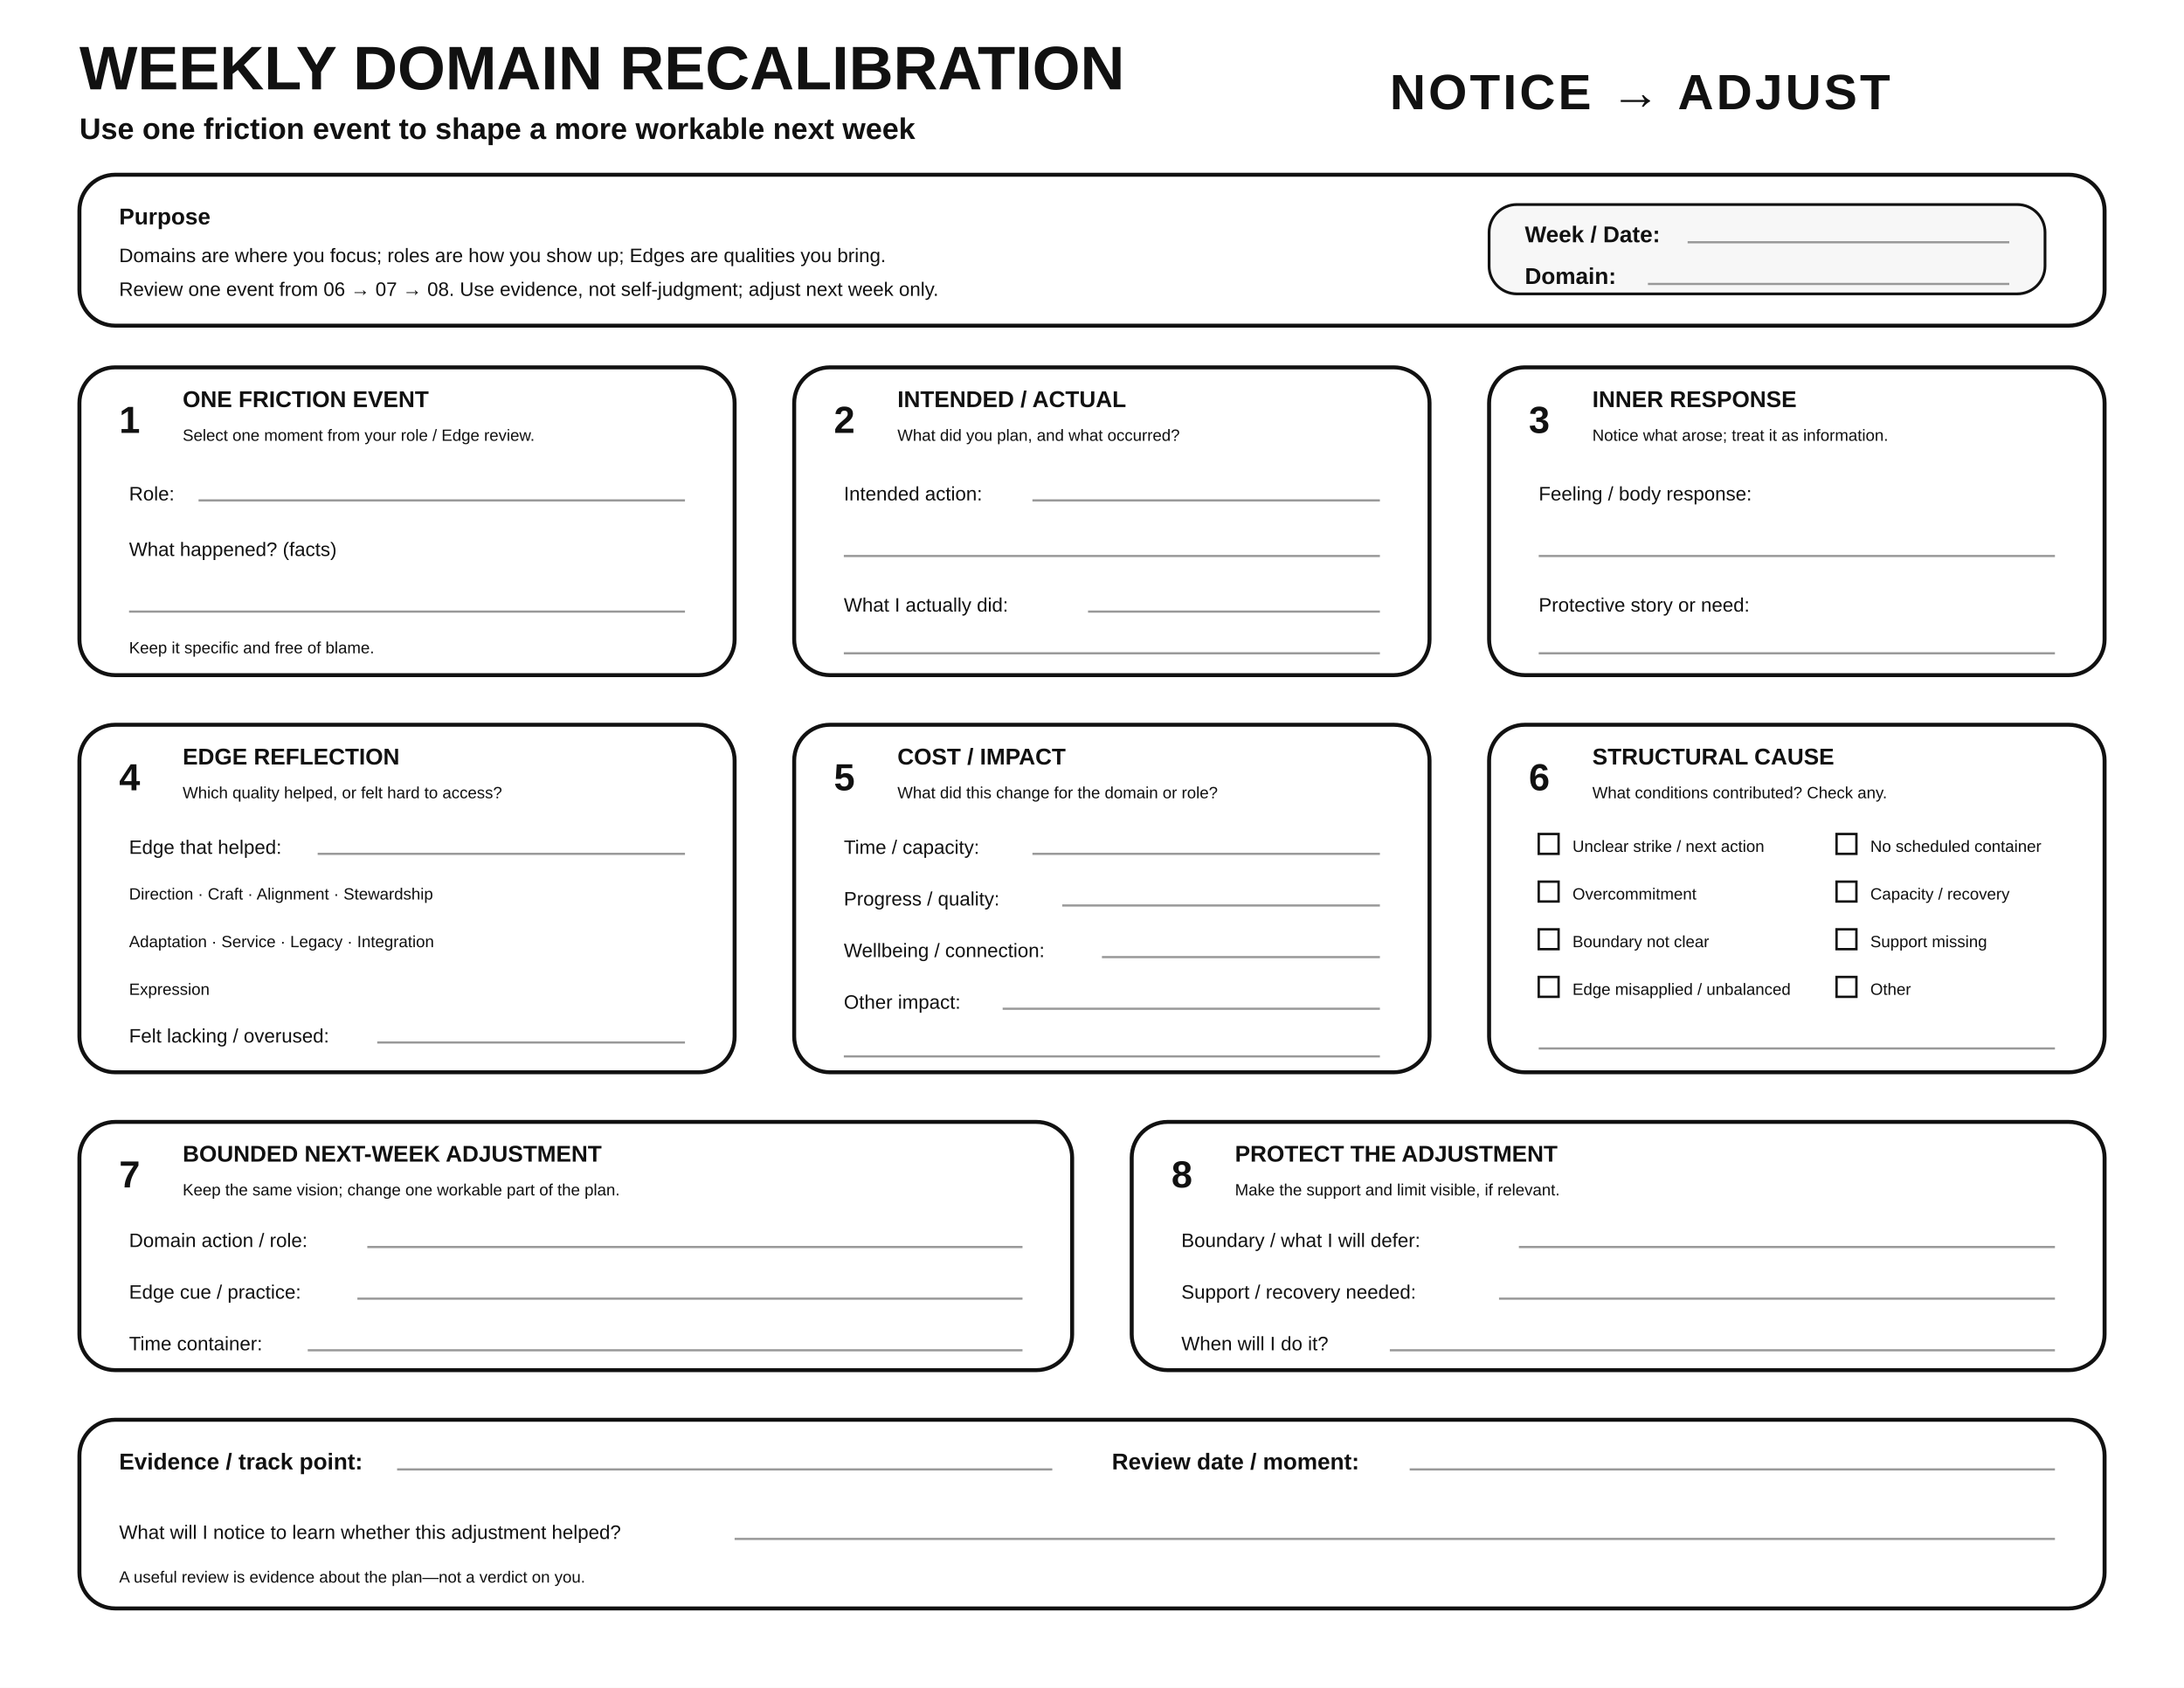
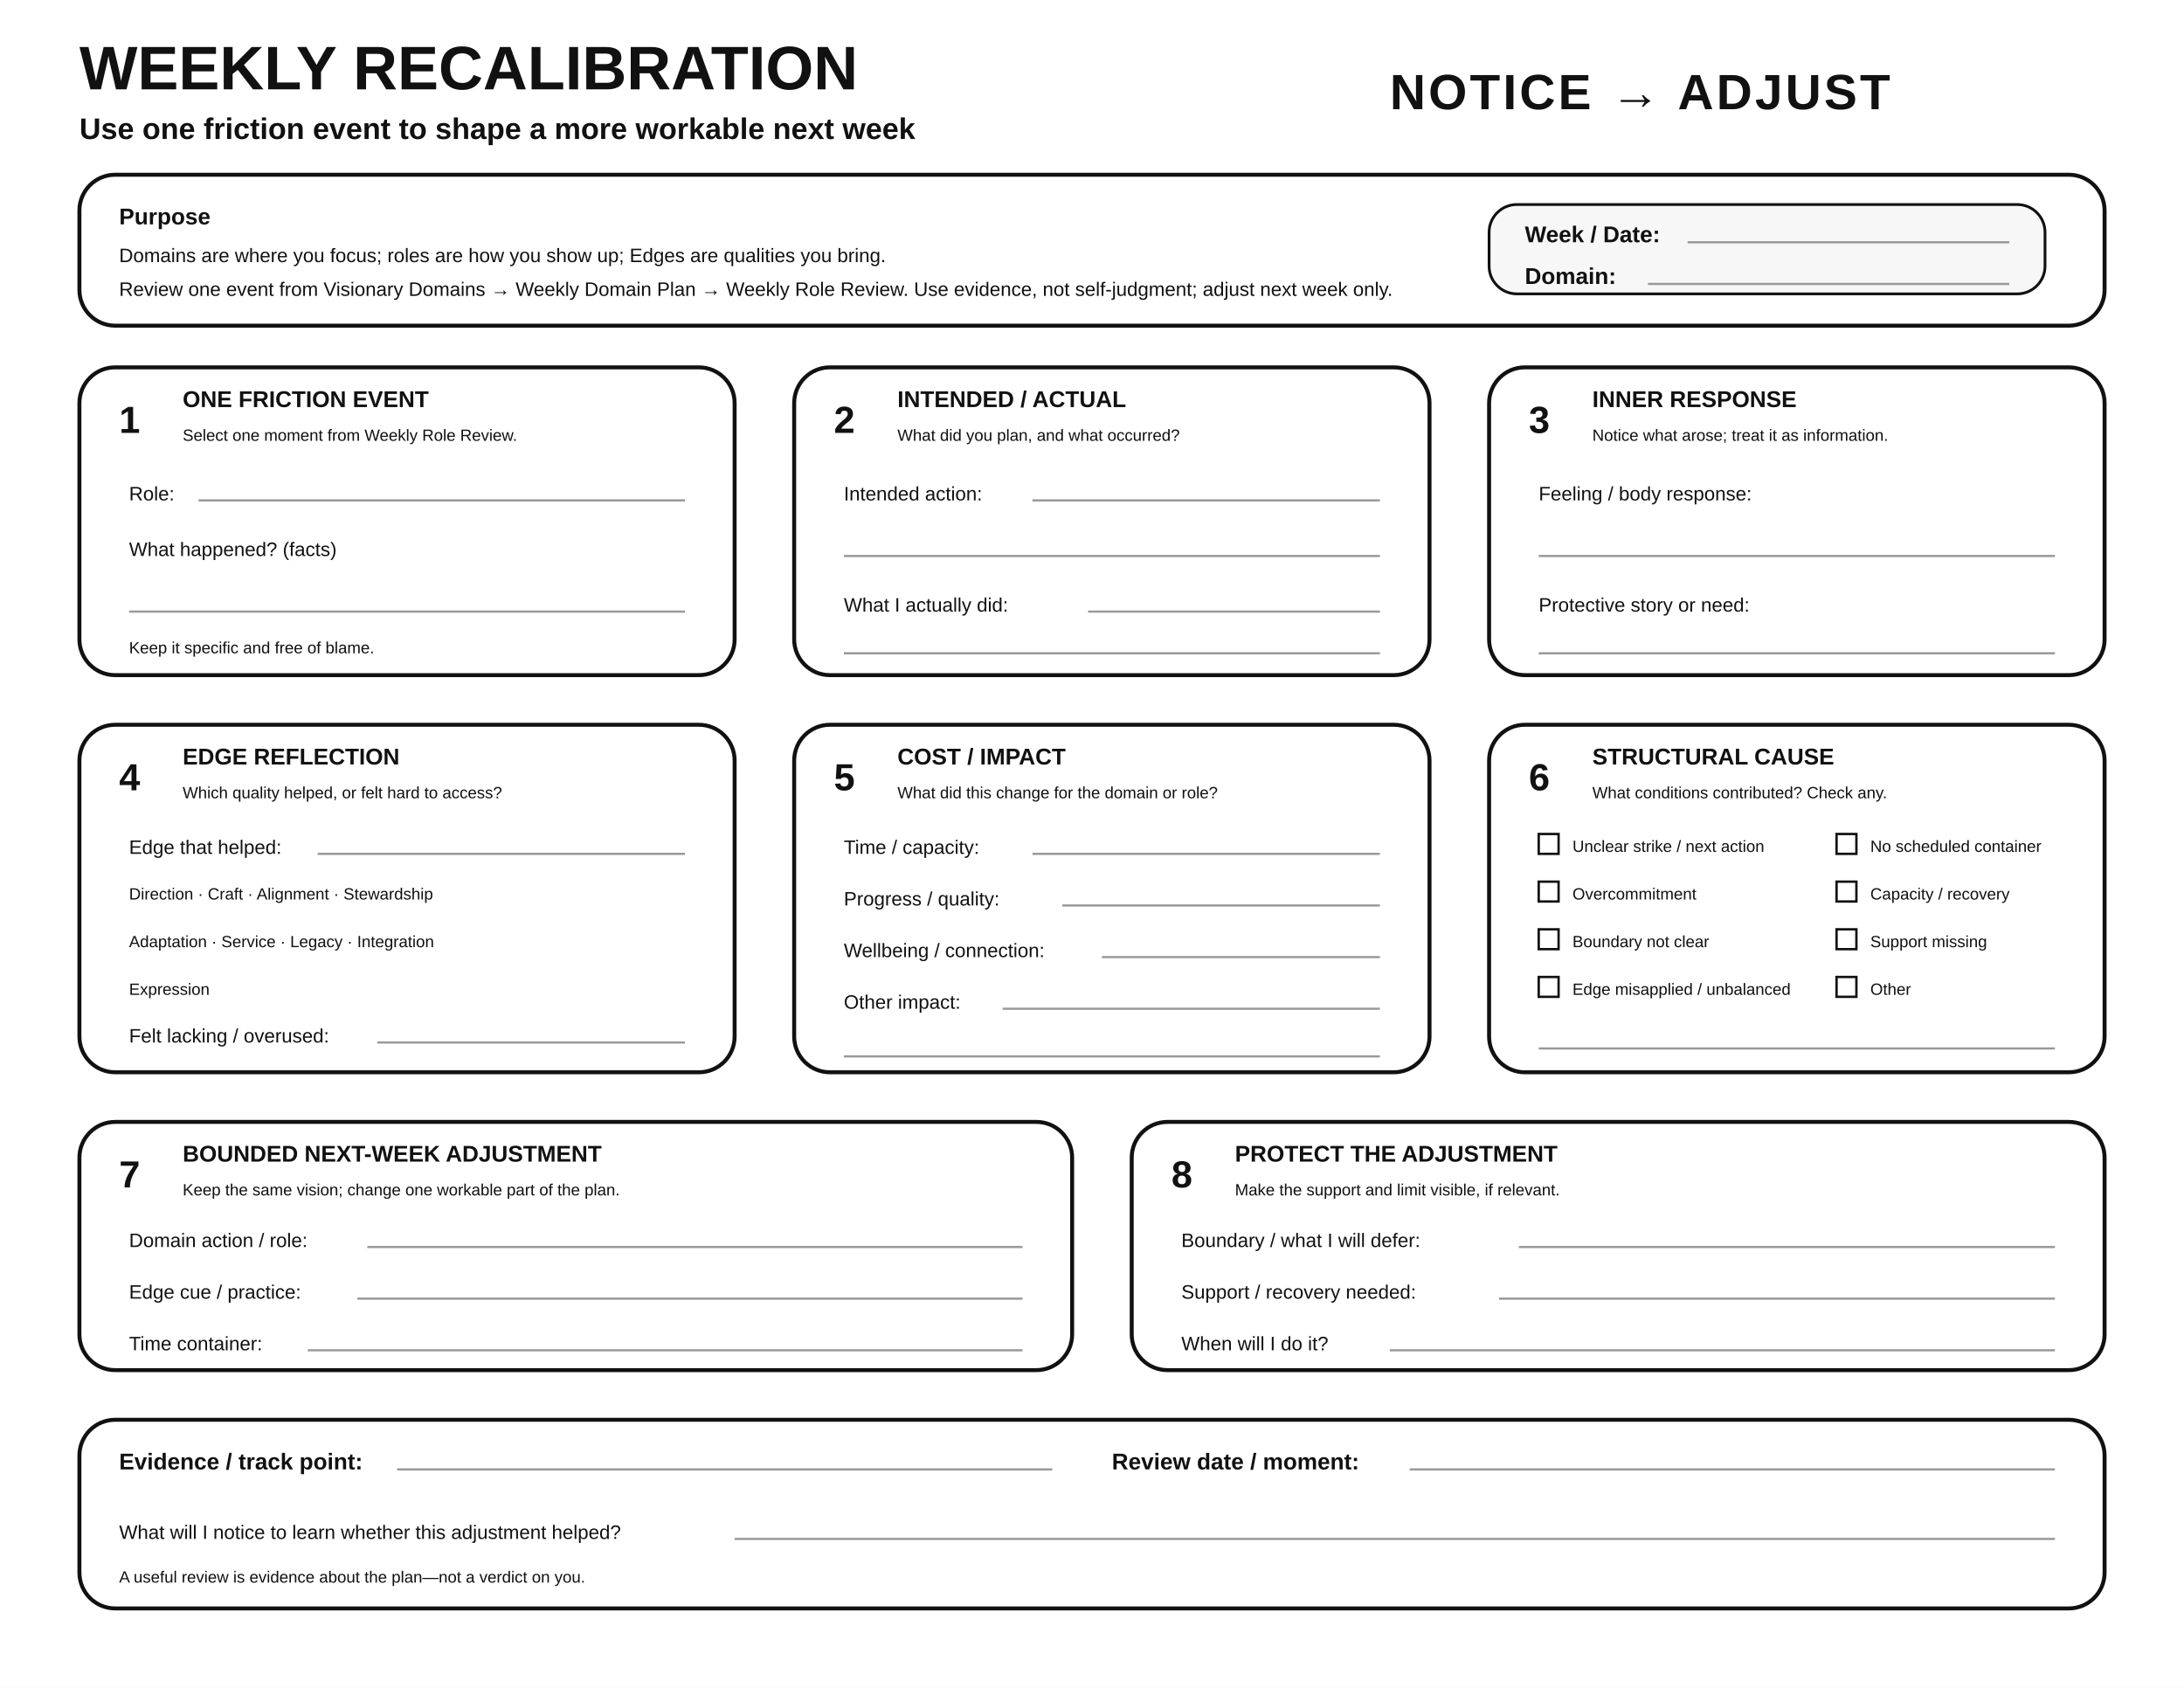
<svg xmlns="http://www.w3.org/2000/svg" width="1100" height="850" viewBox="0 0 1100 850" role="img" aria-labelledby="title desc">
  <defs>
    <style>
      .bg { fill: #ffffff; }
      .box { fill: #ffffff; stroke: #111111; stroke-width: 2; rx: 18; ry: 18; }
      .mini { fill: #ffffff; stroke: #111111; stroke-width: 1.3; rx: 8; ry: 8; }
      .softbox { fill: #f7f7f7; stroke: #111111; stroke-width: 1.4; rx: 14; ry: 14; }
      .line { stroke: #111111; stroke-width: 2; fill: none; }
      .soft { stroke: #777777; stroke-width: 1.1; fill: none; }
      .fillline { stroke: #999999; stroke-width: 1.1; }
      .title { font-family: Arial, Helvetica, sans-serif; font-size: 31px; font-weight: 700; fill: #111111; }
      .sub { font-family: Arial, Helvetica, sans-serif; font-size: 15px; font-weight: 700; fill: #111111; }
      .label { font-family: Arial, Helvetica, sans-serif; font-size: 11.5px; font-weight: 700; fill: #111111; }
      .small { font-family: Arial, Helvetica, sans-serif; font-size: 9.8px; fill: #111111; }
      .tiny { font-family: Arial, Helvetica, sans-serif; font-size: 8.2px; fill: #111111; }
      .num { font-family: Arial, Helvetica, sans-serif; font-size: 19px; font-weight: 700; fill: #111111; }
      .bigword { font-family: Arial, Helvetica, sans-serif; font-size: 25px; font-weight: 700; fill: #111111; letter-spacing: 1.4px; }
      .check { fill: #ffffff; stroke: #111111; stroke-width: 1.2; }
     </style>
  </defs>
  <rect class="bg" x="0" y="0" width="1100" height="850" />
-   <text class="title" x="40" y="45">WEEKLY DOMAIN RECALIBRATION</text>
+   <text class="title" x="40" y="45">WEEKLY RECALIBRATION</text>
  <text class="sub" x="40" y="70">Use one friction event to shape a more workable next week</text>
  <text class="bigword" x="700" y="55">NOTICE → ADJUST</text>
  <rect class="box" x="40" y="88" width="1020" height="76" />
  <text class="label" x="60" y="113">Purpose</text>
  <text class="small" x="60" y="132">Domains are where you focus; roles are how you show up; Edges are qualities you bring.</text>
-   <text class="small" x="60" y="149">Review one event from 06 → 07 → 08. Use evidence, not self-judgment; adjust next week only.</text>
+   <text class="small" x="60" y="149">Review one event from Visionary Domains → Weekly Domain Plan → Weekly Role Review. Use evidence, not self-judgment; adjust next week only.</text>
  <rect class="softbox" x="750" y="103" width="280" height="45" />
  <text class="label" x="768" y="122">Week / Date:</text>
  <line class="fillline" x1="850" y1="122" x2="1012" y2="122" />
  <text class="label" x="768" y="143">Domain:</text>
  <line class="fillline" x1="830" y1="143" x2="1012" y2="143" />
  <rect class="box" x="40" y="185" width="330" height="155" />
  <text class="num" x="60" y="218">1</text>
  <text class="label" x="92" y="205">ONE FRICTION EVENT</text>
-   <text class="tiny" x="92" y="222">Select one moment from your role / Edge review.</text>
+   <text class="tiny" x="92" y="222">Select one moment from Weekly Role Review.</text>
  <text class="small" x="65" y="252">Role:</text>
  <line class="fillline" x1="100" y1="252" x2="345" y2="252" />
  <text class="small" x="65" y="280">What happened? (facts)</text>
  <line class="fillline" x1="65" y1="308" x2="345" y2="308" />
  <text class="tiny" x="65" y="329">Keep it specific and free of blame.</text>
  <rect class="box" x="400" y="185" width="320" height="155" />
  <text class="num" x="420" y="218">2</text>
  <text class="label" x="452" y="205">INTENDED / ACTUAL</text>
  <text class="tiny" x="452" y="222">What did you plan, and what occurred?</text>
  <text class="small" x="425" y="252">Intended action:</text>
  <line class="fillline" x1="520" y1="252" x2="695" y2="252" />
  <line class="fillline" x1="425" y1="280" x2="695" y2="280" />
  <text class="small" x="425" y="308">What I actually did:</text>
  <line class="fillline" x1="548" y1="308" x2="695" y2="308" />
  <line class="fillline" x1="425" y1="329" x2="695" y2="329" />
  <rect class="box" x="750" y="185" width="310" height="155" />
  <text class="num" x="770" y="218">3</text>
  <text class="label" x="802" y="205">INNER RESPONSE</text>
  <text class="tiny" x="802" y="222">Notice what arose; treat it as information.</text>
  <text class="small" x="775" y="252">Feeling / body response:</text>
  <line class="fillline" x1="775" y1="280" x2="1035" y2="280" />
  <text class="small" x="775" y="308">Protective story or need:</text>
  <line class="fillline" x1="775" y1="329" x2="1035" y2="329" />
  <rect class="box" x="40" y="365" width="330" height="175" />
  <text class="num" x="60" y="398">4</text>
  <text class="label" x="92" y="385">EDGE REFLECTION</text>
  <text class="tiny" x="92" y="402">Which quality helped, or felt hard to access?</text>
  <text class="small" x="65" y="430">Edge that helped:</text>
  <line class="fillline" x1="160" y1="430" x2="345" y2="430" />
  <text class="tiny" x="65" y="453">Direction · Craft · Alignment · Stewardship</text>
  <text class="tiny" x="65" y="477">Adaptation · Service · Legacy · Integration</text>
  <text class="tiny" x="65" y="501">Expression</text>
  <text class="small" x="65" y="525">Felt lacking / overused:</text>
  <line class="fillline" x1="190" y1="525" x2="345" y2="525" />
  <rect class="box" x="400" y="365" width="320" height="175" />
  <text class="num" x="420" y="398">5</text>
  <text class="label" x="452" y="385">COST / IMPACT</text>
  <text class="tiny" x="452" y="402">What did this change for the domain or role?</text>
  <text class="small" x="425" y="430">Time / capacity:</text>
  <line class="fillline" x1="520" y1="430" x2="695" y2="430" />
  <text class="small" x="425" y="456">Progress / quality:</text>
  <line class="fillline" x1="535" y1="456" x2="695" y2="456" />
  <text class="small" x="425" y="482">Wellbeing / connection:</text>
  <line class="fillline" x1="555" y1="482" x2="695" y2="482" />
  <text class="small" x="425" y="508">Other impact:</text>
  <line class="fillline" x1="505" y1="508" x2="695" y2="508" />
  <line class="fillline" x1="425" y1="532" x2="695" y2="532" />
  <rect class="box" x="750" y="365" width="310" height="175" />
  <text class="num" x="770" y="398">6</text>
  <text class="label" x="802" y="385">STRUCTURAL CAUSE</text>
  <text class="tiny" x="802" y="402">What conditions contributed? Check any.</text>
  <rect class="check" x="775" y="420" width="10" height="10" />
  <text class="tiny" x="792" y="429">Unclear strike / next action</text>
  <rect class="check" x="925" y="420" width="10" height="10" />
  <text class="tiny" x="942" y="429">No scheduled container</text>
  <rect class="check" x="775" y="444" width="10" height="10" />
  <text class="tiny" x="792" y="453">Overcommitment</text>
  <rect class="check" x="925" y="444" width="10" height="10" />
  <text class="tiny" x="942" y="453">Capacity / recovery</text>
  <rect class="check" x="775" y="468" width="10" height="10" />
  <text class="tiny" x="792" y="477">Boundary not clear</text>
  <rect class="check" x="925" y="468" width="10" height="10" />
  <text class="tiny" x="942" y="477">Support missing</text>
  <rect class="check" x="775" y="492" width="10" height="10" />
  <text class="tiny" x="792" y="501">Edge misapplied / unbalanced</text>
  <rect class="check" x="925" y="492" width="10" height="10" />
  <text class="tiny" x="942" y="501">Other</text>
  <line class="fillline" x1="775" y1="528" x2="1035" y2="528" />
  <rect class="box" x="40" y="565" width="500" height="125" />
  <text class="num" x="60" y="598">7</text>
  <text class="label" x="92" y="585">BOUNDED NEXT-WEEK ADJUSTMENT</text>
  <text class="tiny" x="92" y="602">Keep the same vision; change one workable part of the plan.</text>
  <text class="small" x="65" y="628">Domain action / role:</text>
  <line class="fillline" x1="185" y1="628" x2="515" y2="628" />
  <text class="small" x="65" y="654">Edge cue / practice:</text>
  <line class="fillline" x1="180" y1="654" x2="515" y2="654" />
  <text class="small" x="65" y="680">Time container:</text>
  <line class="fillline" x1="155" y1="680" x2="515" y2="680" />
  <rect class="box" x="570" y="565" width="490" height="125" />
  <text class="num" x="590" y="598">8</text>
  <text class="label" x="622" y="585">PROTECT THE ADJUSTMENT</text>
  <text class="tiny" x="622" y="602">Make the support and limit visible, if relevant.</text>
  <text class="small" x="595" y="628">Boundary / what I will defer:</text>
  <line class="fillline" x1="765" y1="628" x2="1035" y2="628" />
  <text class="small" x="595" y="654">Support / recovery needed:</text>
  <line class="fillline" x1="755" y1="654" x2="1035" y2="654" />
  <text class="small" x="595" y="680">When will I do it?</text>
  <line class="fillline" x1="700" y1="680" x2="1035" y2="680" />
  <rect class="box" x="40" y="715" width="1020" height="95" />
  <text class="label" x="60" y="740">Evidence / track point:</text>
  <line class="fillline" x1="200" y1="740" x2="530" y2="740" />
  <text class="label" x="560" y="740">Review date / moment:</text>
  <line class="fillline" x1="710" y1="740" x2="1035" y2="740" />
  <text class="small" x="60" y="775">What will I notice to learn whether this adjustment helped?</text>
  <line class="fillline" x1="370" y1="775" x2="1035" y2="775" />
  <text class="tiny" x="60" y="797">A useful review is evidence about the plan—not a verdict on you.</text>
</svg>
